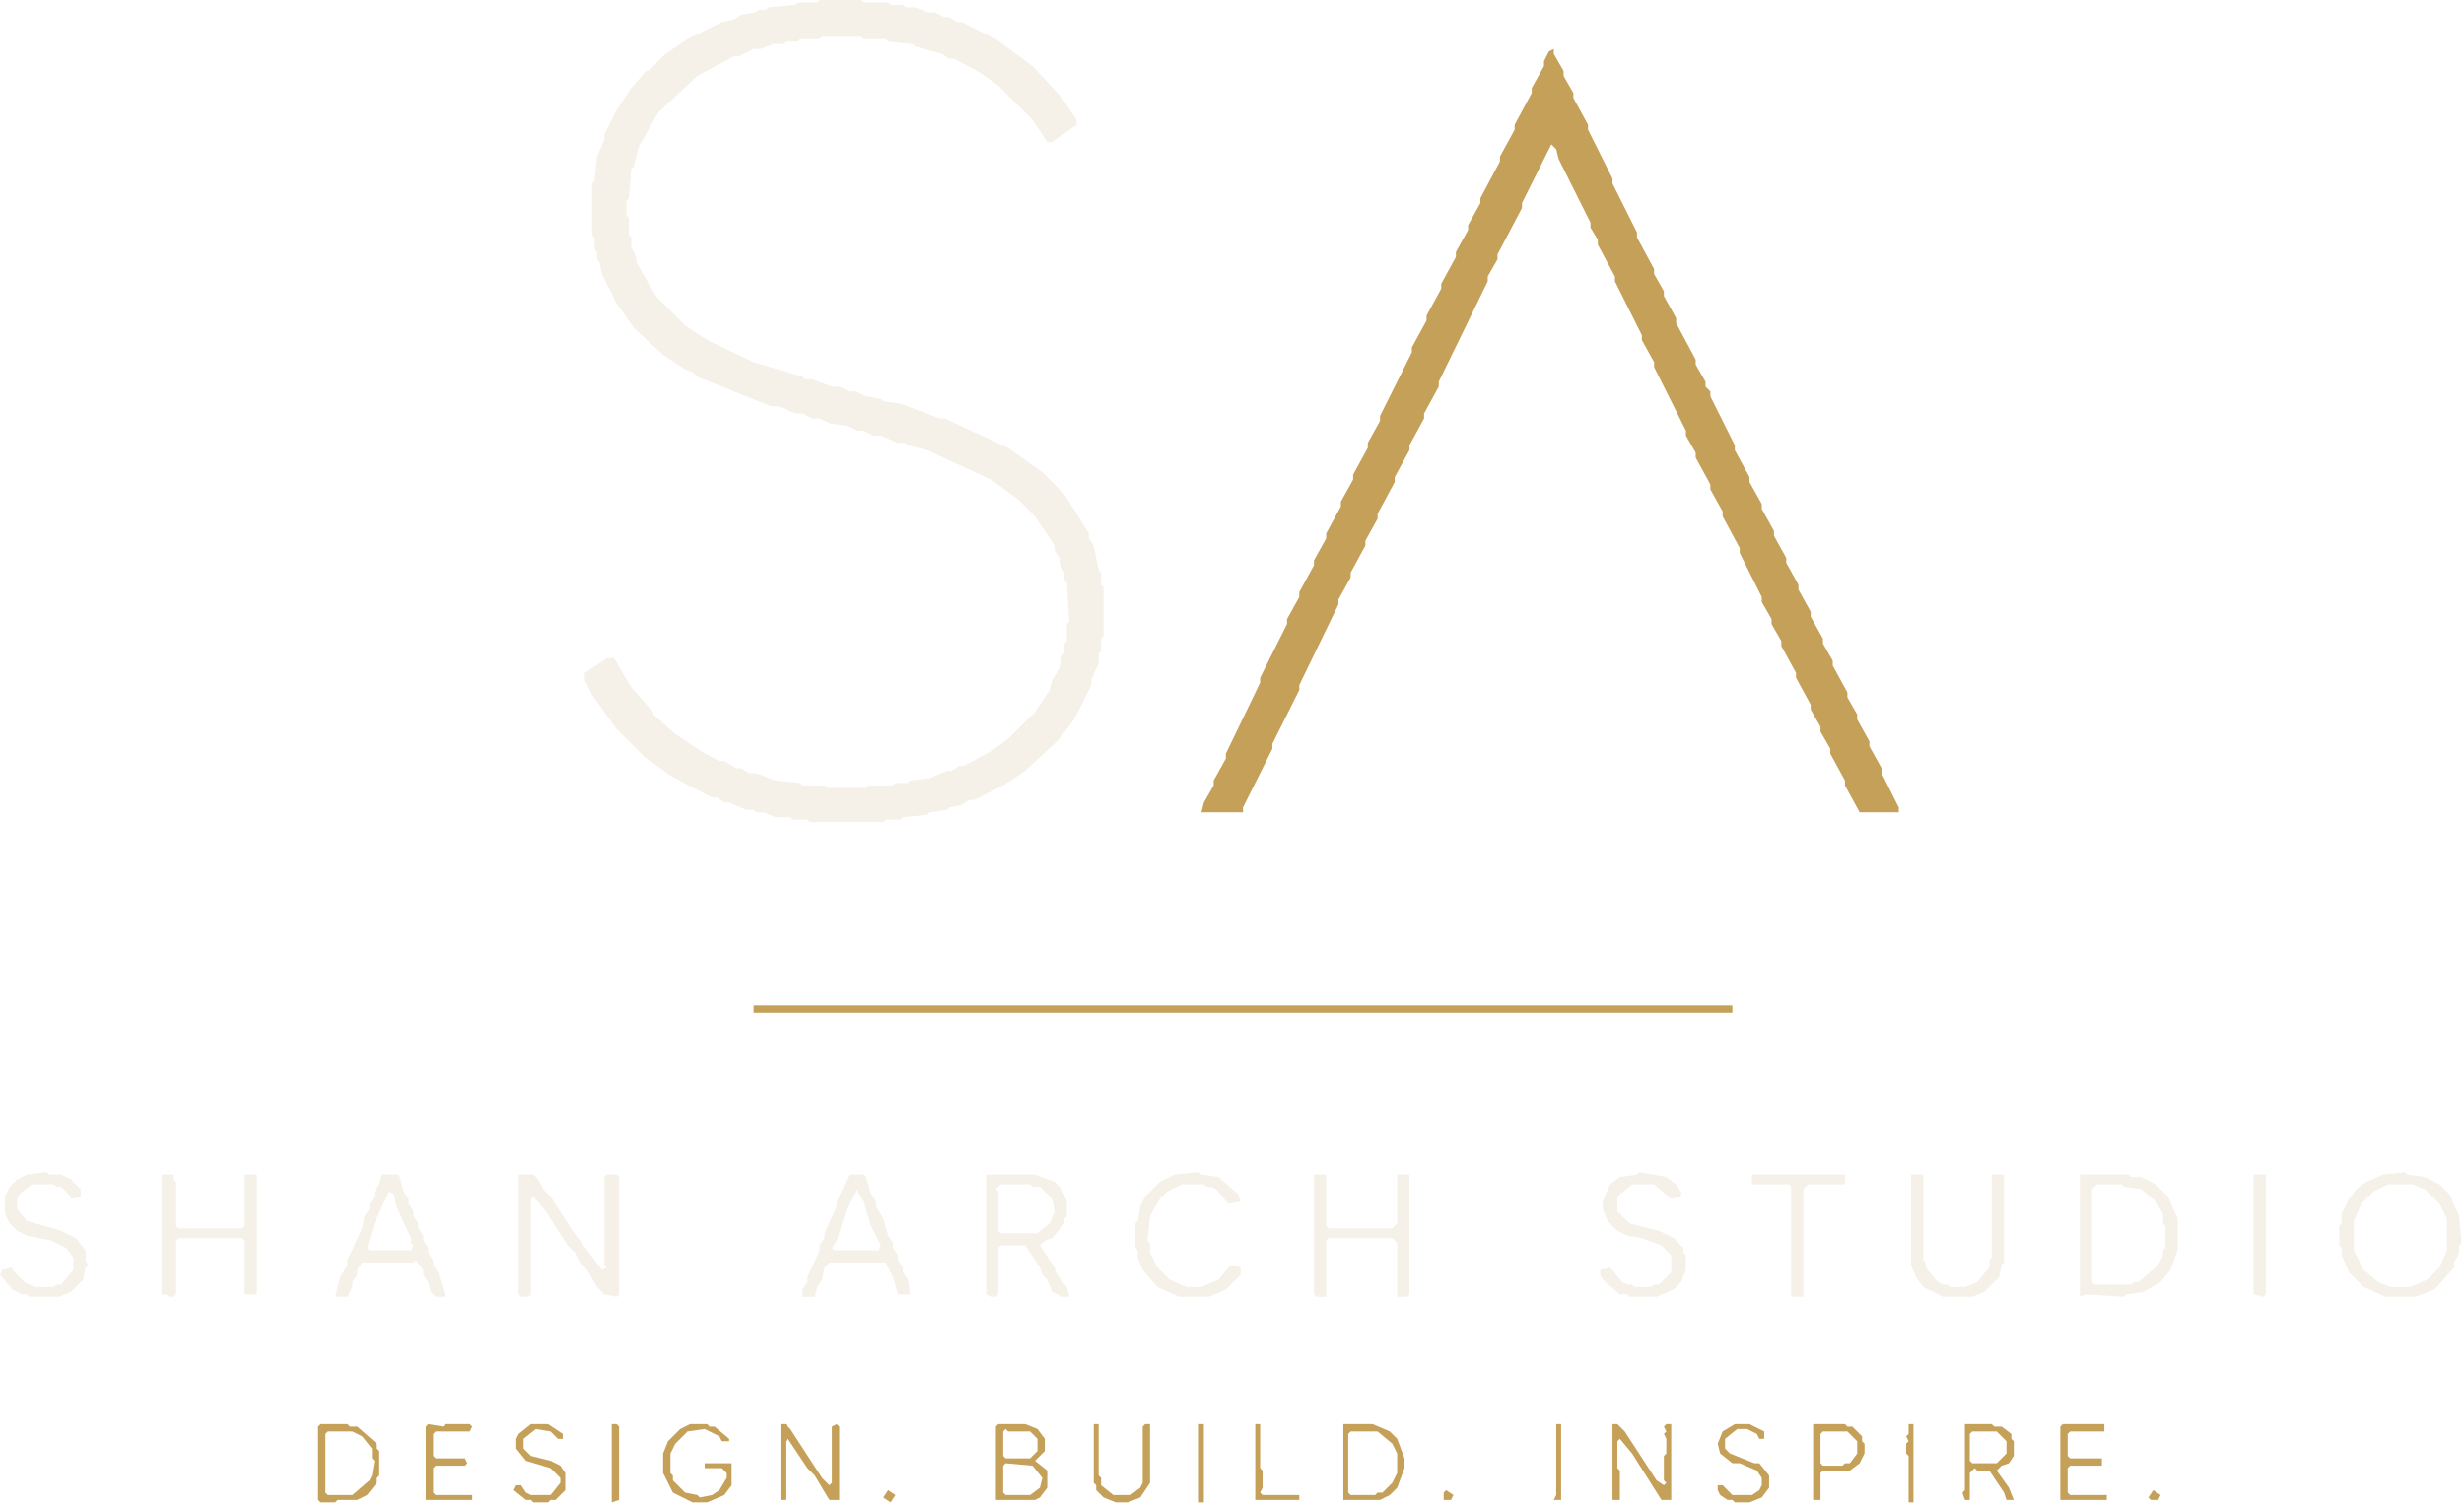
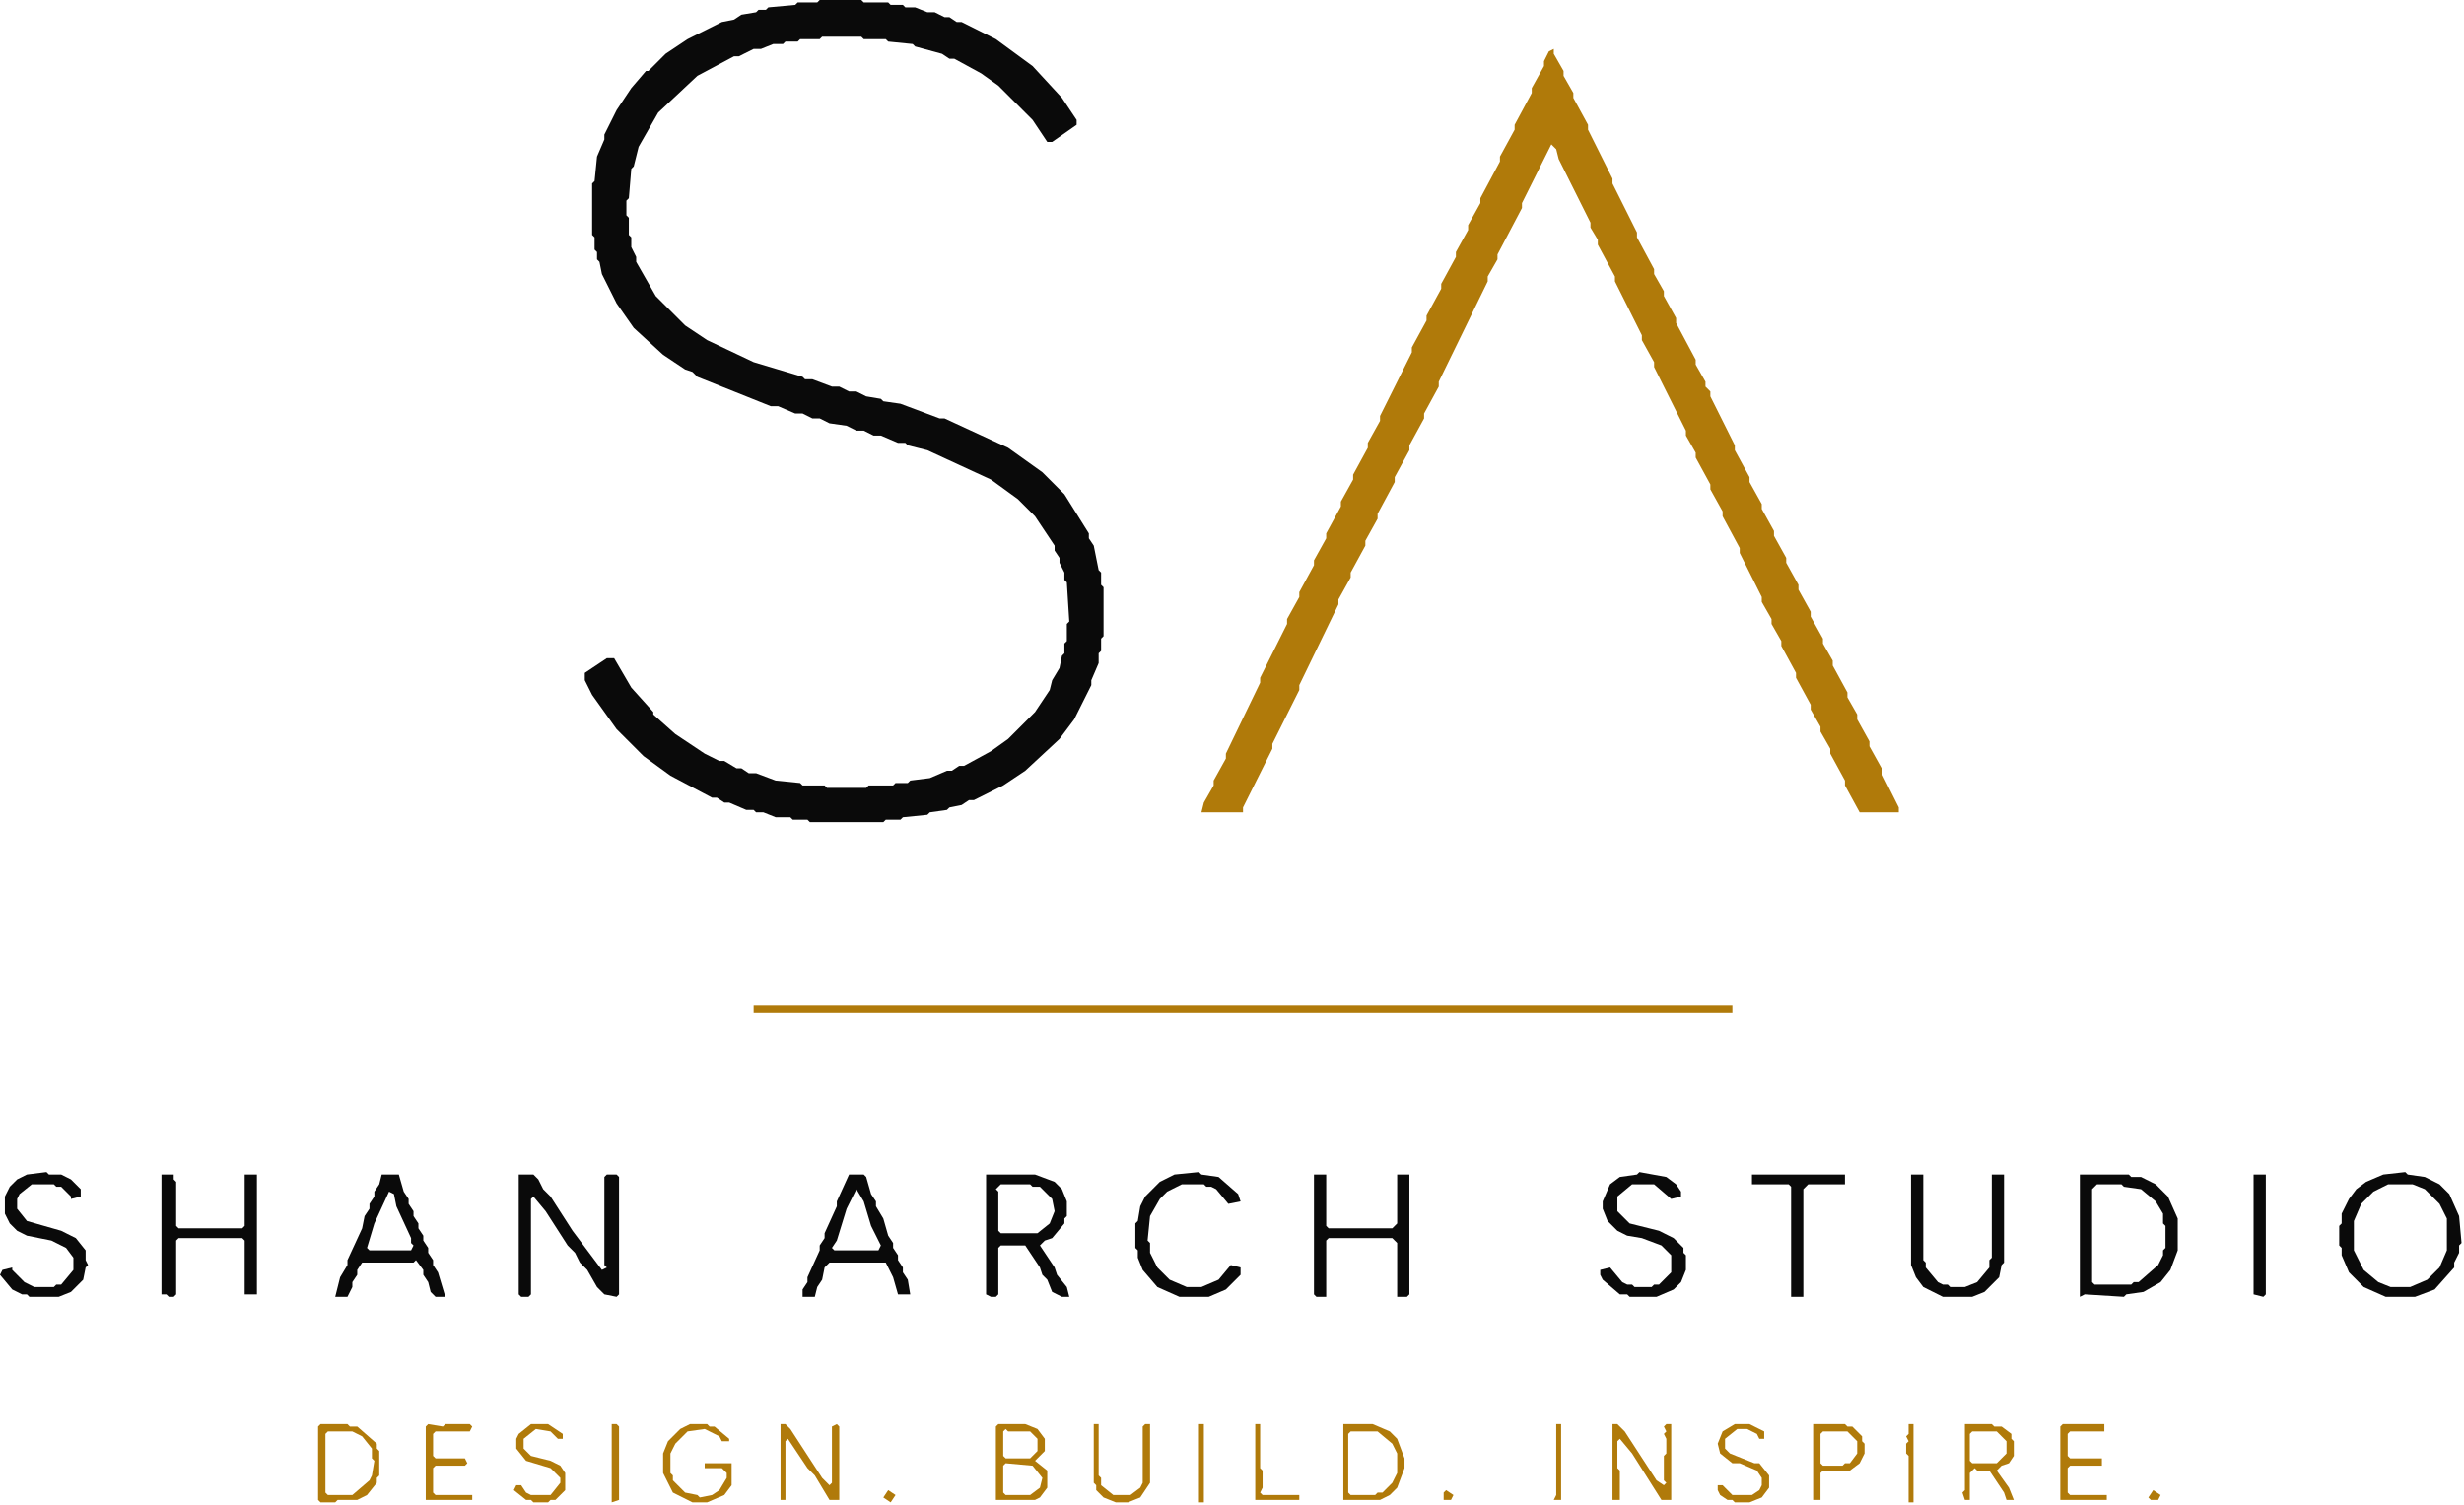
<svg xmlns="http://www.w3.org/2000/svg" viewBox="0 0 1007 615" role="img" aria-labelledby="title desc">
-   <g id="shan-black" fill="#F5F1E8" fill-rule="evenodd">
+   <g id="shan-black" fill="#0A0A0A" fill-rule="evenodd">
    <path d="M 159.00 487.00 L 161.00 488.00 L 162.00 493.00 L 168.00 506.00 L 168.00 508.00 L 169.00 509.00 L 168.00 511.00 L 151.00 511.00 L 150.00 510.00 L 153.00 500.00 Z M 350.00 486.00 L 353.00 491.00 L 356.00 501.00 L 360.00 509.00 L 359.00 511.00 L 341.00 511.00 L 340.00 510.00 L 342.00 507.00 L 346.00 494.00 Z M 976.00 484.00 L 986.00 484.00 L 991.00 486.00 L 997.00 492.00 L 1000.00 498.00 L 1000.00 511.00 L 997.00 518.00 L 992.00 523.00 L 985.00 526.00 L 977.00 526.00 L 972.00 524.00 L 966.00 519.00 L 962.00 511.00 L 962.00 499.00 L 965.00 492.00 L 970.00 487.00 Z M 857.00 484.00 L 867.00 484.00 L 868.00 485.00 L 875.00 486.00 L 881.00 491.00 L 884.00 496.00 L 884.00 500.00 L 885.00 501.00 L 885.00 510.00 L 884.00 511.00 L 884.00 513.00 L 882.00 517.00 L 874.00 524.00 L 872.00 524.00 L 871.00 525.00 L 856.00 525.00 L 855.00 524.00 L 855.00 486.00 Z M 407.00 486.00 L 409.00 484.00 L 421.00 484.00 L 422.00 485.00 L 425.00 485.00 L 430.00 490.00 L 431.00 495.00 L 429.00 500.00 L 424.00 504.00 L 409.00 504.00 L 408.00 503.00 L 408.00 487.00 Z M 921.00 480.00 L 921.00 529.00 L 925.00 530.00 L 926.00 529.00 L 926.00 480.00 Z M 850.00 480.00 L 850.00 530.00 L 852.00 529.00 L 868.00 530.00 L 869.00 529.00 L 876.00 528.00 L 883.00 524.00 L 887.00 519.00 L 890.00 511.00 L 890.00 498.00 L 886.00 489.00 L 881.00 484.00 L 875.00 481.00 L 871.00 481.00 L 870.00 480.00 Z M 781.00 480.00 L 781.00 517.00 L 783.00 522.00 L 786.00 526.00 L 794.00 530.00 L 806.00 530.00 L 811.00 528.00 L 817.00 522.00 L 818.00 517.00 L 819.00 516.00 L 819.00 480.00 L 814.00 480.00 L 814.00 514.00 L 813.00 515.00 L 813.00 518.00 L 808.00 524.00 L 803.00 526.00 L 797.00 526.00 L 796.00 525.00 L 794.00 525.00 L 792.00 524.00 L 787.00 518.00 L 787.00 516.00 L 786.00 515.00 L 786.00 480.00 Z M 716.00 480.00 L 716.00 484.00 L 731.00 484.00 L 732.00 485.00 L 732.00 530.00 L 737.00 530.00 L 737.00 486.00 L 739.00 484.00 L 754.00 484.00 L 754.00 480.00 Z M 537.00 480.00 L 537.00 529.00 L 538.00 530.00 L 542.00 530.00 L 542.00 507.00 L 543.00 506.00 L 569.00 506.00 L 571.00 508.00 L 571.00 530.00 L 575.00 530.00 L 576.00 529.00 L 576.00 480.00 L 571.00 480.00 L 571.00 500.00 L 569.00 502.00 L 543.00 502.00 L 542.00 501.00 L 542.00 480.00 Z M 403.00 480.00 L 403.00 529.00 L 405.00 530.00 L 407.00 530.00 L 408.00 529.00 L 408.00 510.00 L 409.00 509.00 L 419.00 509.00 L 425.00 518.00 L 426.00 521.00 L 428.00 523.00 L 430.00 528.00 L 434.00 530.00 L 437.00 530.00 L 436.00 526.00 L 432.00 521.00 L 431.00 518.00 L 425.00 509.00 L 427.00 507.00 L 430.00 506.00 L 435.00 500.00 L 435.00 498.00 L 436.00 497.00 L 436.00 491.00 L 434.00 486.00 L 431.00 483.00 L 423.00 480.00 Z M 347.00 480.00 L 342.00 491.00 L 342.00 493.00 L 337.00 504.00 L 337.00 506.00 L 335.00 509.00 L 335.00 511.00 L 330.00 522.00 L 330.00 524.00 L 328.00 527.00 L 328.00 530.00 L 333.00 530.00 L 334.00 526.00 L 336.00 523.00 L 337.00 518.00 L 339.00 516.00 L 362.00 516.00 L 365.00 522.00 L 367.00 529.00 L 372.00 529.00 L 371.00 523.00 L 369.00 520.00 L 369.00 518.00 L 367.00 515.00 L 367.00 513.00 L 365.00 510.00 L 365.00 508.00 L 363.00 505.00 L 361.00 498.00 L 358.00 493.00 L 358.00 491.00 L 356.00 488.00 L 354.00 481.00 L 353.00 480.00 Z M 212.00 480.00 L 212.00 529.00 L 213.00 530.00 L 216.00 530.00 L 217.00 529.00 L 217.00 490.00 L 218.00 489.00 L 223.00 495.00 L 232.00 509.00 L 235.00 512.00 L 237.00 516.00 L 240.00 519.00 L 244.00 526.00 L 247.00 529.00 L 252.00 530.00 L 253.00 529.00 L 253.00 481.00 L 252.00 480.00 L 248.00 480.00 L 247.00 481.00 L 247.00 517.00 L 248.00 518.00 L 246.00 519.00 L 234.00 503.00 L 225.00 489.00 L 222.00 486.00 L 220.00 482.00 L 218.00 480.00 Z M 156.00 480.00 L 155.00 484.00 L 153.00 487.00 L 153.00 489.00 L 151.00 492.00 L 151.00 494.00 L 149.00 497.00 L 148.00 502.00 L 142.00 515.00 L 142.00 517.00 L 139.00 522.00 L 137.00 530.00 L 142.00 530.00 L 144.00 526.00 L 144.00 524.00 L 146.00 521.00 L 146.00 519.00 L 148.00 516.00 L 169.00 516.00 L 170.00 515.00 L 173.00 519.00 L 173.00 521.00 L 175.00 524.00 L 176.00 528.00 L 178.00 530.00 L 182.00 530.00 L 179.00 520.00 L 177.00 517.00 L 177.00 515.00 L 175.00 512.00 L 175.00 510.00 L 173.00 507.00 L 173.00 505.00 L 171.00 502.00 L 171.00 500.00 L 169.00 497.00 L 169.00 495.00 L 167.00 492.00 L 167.00 490.00 L 165.00 487.00 L 163.00 480.00 Z M 66.00 480.00 L 66.00 529.00 L 68.00 529.00 L 69.00 530.00 L 71.00 530.00 L 72.00 529.00 L 72.00 507.00 L 73.00 506.00 L 99.00 506.00 L 100.00 507.00 L 100.00 529.00 L 105.00 529.00 L 105.00 480.00 L 100.00 480.00 L 100.00 501.00 L 99.00 502.00 L 73.00 502.00 L 72.00 501.00 L 72.00 483.00 L 71.00 482.00 L 71.00 480.00 Z M 974.00 480.00 L 967.00 483.00 L 963.00 486.00 L 960.00 490.00 L 957.00 496.00 L 957.00 500.00 L 956.00 501.00 L 956.00 509.00 L 957.00 510.00 L 957.00 513.00 L 960.00 520.00 L 966.00 526.00 L 975.00 530.00 L 987.00 530.00 L 995.00 527.00 L 1003.00 518.00 L 1003.00 516.00 L 1005.00 512.00 L 1005.00 509.00 L 1006.00 508.00 L 1005.00 497.00 L 1001.00 488.00 L 997.00 484.00 L 991.00 481.00 L 984.00 480.00 L 983.00 479.00 Z M 670.00 479.00 L 669.00 480.00 L 662.00 481.00 L 658.00 484.00 L 655.00 491.00 L 655.00 494.00 L 657.00 499.00 L 661.00 503.00 L 665.00 505.00 L 671.00 506.00 L 679.00 509.00 L 683.00 513.00 L 683.00 520.00 L 678.00 525.00 L 676.00 525.00 L 675.00 526.00 L 668.00 526.00 L 667.00 525.00 L 665.00 525.00 L 663.00 524.00 L 658.00 518.00 L 654.00 519.00 L 654.00 521.00 L 655.00 523.00 L 662.00 529.00 L 665.00 529.00 L 666.00 530.00 L 677.00 530.00 L 684.00 527.00 L 687.00 524.00 L 689.00 519.00 L 689.00 513.00 L 688.00 512.00 L 688.00 510.00 L 684.00 506.00 L 678.00 503.00 L 666.00 500.00 L 661.00 495.00 L 661.00 489.00 L 667.00 484.00 L 676.00 484.00 L 683.00 490.00 L 687.00 489.00 L 687.00 487.00 L 685.00 484.00 L 681.00 481.00 Z M 480.00 480.00 L 474.00 483.00 L 468.00 489.00 L 466.00 493.00 L 465.00 499.00 L 464.00 500.00 L 464.00 510.00 L 465.00 511.00 L 465.00 514.00 L 467.00 519.00 L 473.00 526.00 L 482.00 530.00 L 494.00 530.00 L 501.00 527.00 L 507.00 521.00 L 507.00 518.00 L 503.00 517.00 L 498.00 523.00 L 491.00 526.00 L 485.00 526.00 L 478.00 523.00 L 473.00 518.00 L 470.00 512.00 L 470.00 508.00 L 469.00 507.00 L 470.00 497.00 L 474.00 490.00 L 477.00 487.00 L 483.00 484.00 L 492.00 484.00 L 493.00 485.00 L 495.00 485.00 L 497.00 486.00 L 502.00 492.00 L 507.00 491.00 L 506.00 488.00 L 498.00 481.00 L 491.00 480.00 L 490.00 479.00 Z M 11.00 480.00 L 7.00 482.00 L 4.00 485.00 L 2.00 489.00 L 2.00 496.00 L 4.00 500.00 L 7.00 503.00 L 11.00 505.00 L 21.00 507.00 L 27.00 510.00 L 30.00 514.00 L 30.00 519.00 L 25.00 525.00 L 23.00 525.00 L 22.00 526.00 L 14.00 526.00 L 10.00 524.00 L 5.00 519.00 L 5.00 518.00 L 1.00 519.00 L 0.00 521.00 L 5.00 527.00 L 9.00 529.00 L 11.00 529.00 L 12.00 530.00 L 24.00 530.00 L 29.00 528.00 L 34.00 523.00 L 35.00 518.00 L 36.00 517.00 L 35.00 515.00 L 35.00 511.00 L 31.00 506.00 L 25.00 503.00 L 11.00 499.00 L 7.00 494.00 L 7.00 490.00 L 8.00 488.00 L 13.00 484.00 L 22.00 484.00 L 23.00 485.00 L 25.00 485.00 L 29.00 489.00 L 29.00 490.00 L 33.00 489.00 L 33.00 486.00 L 29.00 482.00 L 25.00 480.00 L 20.00 480.00 L 19.00 479.00 Z M 335.00 0.00 L 334.00 1.00 L 326.00 1.00 L 325.00 2.00 L 314.00 3.00 L 313.00 4.00 L 310.00 4.00 L 309.00 5.00 L 303.00 6.00 L 300.00 8.00 L 295.00 9.00 L 281.00 16.00 L 272.00 22.00 L 265.00 29.00 L 264.00 29.00 L 258.00 36.00 L 252.00 45.00 L 247.00 55.00 L 247.00 57.00 L 244.00 64.00 L 243.00 74.00 L 242.00 75.00 L 242.00 96.00 L 243.00 97.00 L 243.00 102.00 L 244.00 103.00 L 244.00 106.00 L 245.00 107.00 L 246.00 112.00 L 252.00 124.00 L 259.00 134.00 L 271.00 145.00 L 280.00 151.00 L 283.00 152.00 L 285.00 154.00 L 315.00 166.00 L 318.00 166.00 L 325.00 169.00 L 328.00 169.00 L 332.00 171.00 L 335.00 171.00 L 339.00 173.00 L 346.00 174.00 L 350.00 176.00 L 353.00 176.00 L 357.00 178.00 L 360.00 178.00 L 367.00 181.00 L 370.00 181.00 L 371.00 182.00 L 379.00 184.00 L 405.00 196.00 L 416.00 204.00 L 423.00 211.00 L 431.00 223.00 L 431.00 225.00 L 433.00 228.00 L 433.00 230.00 L 435.00 234.00 L 435.00 237.00 L 436.00 238.00 L 437.00 254.00 L 436.00 255.00 L 436.00 262.00 L 435.00 263.00 L 435.00 267.00 L 434.00 268.00 L 433.00 273.00 L 430.00 278.00 L 429.00 282.00 L 423.00 291.00 L 412.00 302.00 L 405.00 307.00 L 394.00 313.00 L 392.00 313.00 L 389.00 315.00 L 387.00 315.00 L 380.00 318.00 L 372.00 319.00 L 371.00 320.00 L 366.00 320.00 L 365.00 321.00 L 355.00 321.00 L 354.00 322.00 L 338.00 322.00 L 337.00 321.00 L 328.00 321.00 L 327.00 320.00 L 317.00 319.00 L 309.00 316.00 L 306.00 316.00 L 303.00 314.00 L 301.00 314.00 L 296.00 311.00 L 294.00 311.00 L 288.00 308.00 L 276.00 300.00 L 267.00 292.00 L 267.00 291.00 L 258.00 281.00 L 251.00 269.00 L 248.00 269.00 L 239.00 275.00 L 239.00 278.00 L 242.00 284.00 L 252.00 298.00 L 263.00 309.00 L 274.00 317.00 L 291.00 326.00 L 293.00 326.00 L 296.00 328.00 L 298.00 328.00 L 305.00 331.00 L 308.00 331.00 L 309.00 332.00 L 312.00 332.00 L 317.00 334.00 L 323.00 334.00 L 324.00 335.00 L 330.00 335.00 L 331.00 336.00 L 361.00 336.00 L 362.00 335.00 L 368.00 335.00 L 369.00 334.00 L 379.00 333.00 L 380.00 332.00 L 387.00 331.00 L 388.00 330.00 L 393.00 329.00 L 396.00 327.00 L 398.00 327.00 L 410.00 321.00 L 419.00 315.00 L 433.00 302.00 L 439.00 294.00 L 446.00 280.00 L 446.00 278.00 L 449.00 271.00 L 449.00 267.00 L 450.00 266.00 L 450.00 261.00 L 451.00 260.00 L 451.00 240.00 L 450.00 239.00 L 450.00 234.00 L 449.00 233.00 L 447.00 223.00 L 445.00 220.00 L 445.00 218.00 L 435.00 202.00 L 426.00 193.00 L 412.00 183.00 L 386.00 171.00 L 384.00 171.00 L 368.00 165.00 L 361.00 164.00 L 360.00 163.00 L 354.00 162.00 L 350.00 160.00 L 347.00 160.00 L 343.00 158.00 L 340.00 158.00 L 332.00 155.00 L 329.00 155.00 L 328.00 154.00 L 308.00 148.00 L 289.00 139.00 L 280.00 133.00 L 268.00 121.00 L 260.00 107.00 L 260.00 105.00 L 258.00 101.00 L 258.00 97.00 L 257.00 96.00 L 257.00 89.00 L 256.00 88.00 L 256.00 82.00 L 257.00 81.00 L 258.00 69.00 L 259.00 68.00 L 261.00 60.00 L 269.00 46.00 L 285.00 31.00 L 300.00 23.00 L 302.00 23.00 L 308.00 20.00 L 311.00 20.00 L 316.00 18.00 L 320.00 18.00 L 321.00 17.00 L 326.00 17.00 L 327.00 16.00 L 335.00 16.00 L 336.00 15.00 L 352.00 15.00 L 353.00 16.00 L 362.00 16.00 L 363.00 17.00 L 373.00 18.00 L 374.00 19.00 L 385.00 22.00 L 388.00 24.00 L 390.00 24.00 L 401.00 30.00 L 408.00 35.00 L 422.00 49.00 L 428.00 58.00 L 430.00 58.00 L 440.00 51.00 L 440.00 49.00 L 434.00 40.00 L 422.00 27.00 L 407.00 16.00 L 393.00 9.00 L 391.00 9.00 L 388.00 7.00 L 386.00 7.00 L 382.00 5.00 L 379.00 5.00 L 374.00 3.00 L 370.00 3.00 L 369.00 2.00 L 364.00 2.00 L 363.00 1.00 L 353.00 1.00 L 352.00 0.00 Z" />
  </g>
-   <g id="shan-gold" fill="#C5A059" fill-rule="evenodd">
+   <g id="shan-gold" fill="#B07A0A" fill-rule="evenodd">
    <path d="M 880.00 609.00 L 878.00 612.00 L 879.00 613.00 L 882.00 613.00 L 883.00 611.00 Z M 591.00 609.00 L 590.00 610.00 L 590.00 613.00 L 593.00 613.00 L 594.00 611.00 Z M 363.00 609.00 L 361.00 612.00 L 364.00 614.00 L 366.00 611.00 Z M 410.00 599.00 L 411.00 598.00 L 422.00 599.00 L 426.00 604.00 L 425.00 608.00 L 421.00 611.00 L 411.00 611.00 L 410.00 610.00 Z M 805.00 586.00 L 806.00 585.00 L 816.00 585.00 L 820.00 589.00 L 820.00 594.00 L 816.00 598.00 L 806.00 598.00 L 805.00 597.00 Z M 744.00 586.00 L 745.00 585.00 L 755.00 585.00 L 759.00 589.00 L 759.00 594.00 L 756.00 598.00 L 754.00 598.00 L 753.00 599.00 L 745.00 599.00 L 744.00 598.00 Z M 552.00 585.00 L 563.00 585.00 L 569.00 590.00 L 571.00 594.00 L 571.00 602.00 L 569.00 606.00 L 565.00 610.00 L 563.00 610.00 L 562.00 611.00 L 552.00 611.00 L 551.00 610.00 L 551.00 586.00 Z M 134.00 585.00 L 144.00 585.00 L 148.00 587.00 L 152.00 592.00 L 152.00 596.00 L 153.00 597.00 L 152.00 603.00 L 151.00 605.00 L 144.00 611.00 L 134.00 611.00 L 133.00 610.00 L 133.00 586.00 Z M 410.00 585.00 L 411.00 584.00 L 412.00 585.00 L 421.00 585.00 L 424.00 588.00 L 424.00 593.00 L 421.00 596.00 L 411.00 596.00 L 410.00 595.00 Z M 843.00 582.00 L 842.00 583.00 L 842.00 613.00 L 861.00 613.00 L 861.00 611.00 L 846.00 611.00 L 845.00 610.00 L 845.00 600.00 L 846.00 599.00 L 859.00 599.00 L 859.00 596.00 L 846.00 596.00 L 845.00 595.00 L 845.00 586.00 L 846.00 585.00 L 860.00 585.00 L 860.00 582.00 Z M 803.00 582.00 L 803.00 609.00 L 802.00 610.00 L 803.00 613.00 L 805.00 613.00 L 805.00 602.00 L 807.00 600.00 L 808.00 601.00 L 813.00 601.00 L 819.00 610.00 L 820.00 613.00 L 823.00 613.00 L 821.00 608.00 L 816.00 601.00 L 818.00 599.00 L 821.00 598.00 L 823.00 595.00 L 823.00 589.00 L 822.00 588.00 L 822.00 586.00 L 818.00 583.00 L 815.00 583.00 L 814.00 582.00 Z M 780.00 582.00 L 780.00 586.00 L 779.00 587.00 L 780.00 589.00 L 779.00 590.00 L 779.00 594.00 L 780.00 595.00 L 780.00 614.00 L 782.00 614.00 L 782.00 582.00 Z M 757.00 583.00 L 755.00 583.00 L 754.00 582.00 L 741.00 582.00 L 741.00 613.00 L 744.00 613.00 L 744.00 602.00 L 745.00 601.00 L 756.00 601.00 L 760.00 598.00 L 762.00 594.00 L 762.00 590.00 L 761.00 589.00 L 761.00 587.00 Z M 709.00 582.00 L 704.00 585.00 L 702.00 590.00 L 703.00 594.00 L 708.00 598.00 L 711.00 598.00 L 718.00 601.00 L 720.00 604.00 L 720.00 607.00 L 719.00 609.00 L 716.00 611.00 L 708.00 611.00 L 704.00 607.00 L 702.00 607.00 L 702.00 609.00 L 703.00 611.00 L 706.00 613.00 L 708.00 613.00 L 709.00 614.00 L 715.00 614.00 L 720.00 612.00 L 723.00 608.00 L 723.00 603.00 L 719.00 598.00 L 717.00 598.00 L 707.00 594.00 L 705.00 592.00 L 705.00 588.00 L 710.00 584.00 L 714.00 584.00 L 718.00 586.00 L 719.00 588.00 L 721.00 588.00 L 721.00 585.00 L 715.00 582.00 Z M 659.00 582.00 L 659.00 613.00 L 662.00 613.00 L 662.00 601.00 L 661.00 600.00 L 661.00 589.00 L 662.00 588.00 L 667.00 594.00 L 679.00 613.00 L 683.00 613.00 L 683.00 582.00 L 681.00 582.00 L 680.00 583.00 L 681.00 585.00 L 680.00 586.00 L 681.00 588.00 L 681.00 594.00 L 680.00 595.00 L 680.00 605.00 L 681.00 606.00 L 680.00 607.00 L 677.00 605.00 L 664.00 585.00 L 661.00 582.00 Z M 636.00 582.00 L 636.00 611.00 L 635.00 613.00 L 638.00 613.00 L 638.00 582.00 Z M 549.00 582.00 L 549.00 613.00 L 564.00 613.00 L 568.00 611.00 L 571.00 608.00 L 574.00 600.00 L 574.00 596.00 L 571.00 588.00 L 568.00 585.00 L 561.00 582.00 Z M 513.00 582.00 L 513.00 613.00 L 531.00 613.00 L 531.00 611.00 L 516.00 611.00 L 515.00 610.00 L 516.00 608.00 L 516.00 601.00 L 515.00 600.00 L 515.00 582.00 Z M 490.00 582.00 L 490.00 614.00 L 492.00 614.00 L 492.00 582.00 Z M 447.00 582.00 L 447.00 606.00 L 448.00 607.00 L 448.00 609.00 L 451.00 612.00 L 456.00 614.00 L 461.00 614.00 L 466.00 612.00 L 470.00 606.00 L 470.00 582.00 L 468.00 582.00 L 467.00 583.00 L 467.00 606.00 L 466.00 608.00 L 462.00 611.00 L 455.00 611.00 L 450.00 607.00 L 450.00 604.00 L 449.00 603.00 L 449.00 582.00 Z M 408.00 582.00 L 407.00 583.00 L 407.00 613.00 L 423.00 613.00 L 425.00 612.00 L 428.00 608.00 L 428.00 601.00 L 423.00 597.00 L 427.00 593.00 L 427.00 588.00 L 424.00 584.00 L 419.00 582.00 Z M 319.00 582.00 L 319.00 613.00 L 321.00 613.00 L 321.00 589.00 L 322.00 588.00 L 330.00 600.00 L 333.00 603.00 L 339.00 613.00 L 343.00 613.00 L 343.00 583.00 L 342.00 582.00 L 340.00 583.00 L 340.00 606.00 L 339.00 607.00 L 336.00 604.00 L 323.00 584.00 L 321.00 582.00 Z M 282.00 582.00 L 278.00 584.00 L 273.00 589.00 L 271.00 594.00 L 271.00 602.00 L 275.00 610.00 L 283.00 614.00 L 289.00 614.00 L 296.00 611.00 L 299.00 607.00 L 299.00 598.00 L 288.00 598.00 L 288.00 600.00 L 295.00 600.00 L 297.00 602.00 L 297.00 604.00 L 294.00 609.00 L 291.00 611.00 L 286.00 612.00 L 285.00 611.00 L 280.00 610.00 L 275.00 605.00 L 275.00 603.00 L 274.00 602.00 L 274.00 594.00 L 276.00 590.00 L 281.00 585.00 L 288.00 584.00 L 294.00 587.00 L 295.00 589.00 L 298.00 589.00 L 298.00 588.00 L 292.00 583.00 L 290.00 583.00 L 289.00 582.00 Z M 252.00 582.00 L 250.00 582.00 L 250.00 614.00 L 253.00 613.00 L 253.00 583.00 Z M 217.00 582.00 L 212.00 586.00 L 211.00 588.00 L 211.00 592.00 L 215.00 597.00 L 225.00 600.00 L 229.00 604.00 L 229.00 606.00 L 225.00 611.00 L 217.00 611.00 L 215.00 610.00 L 213.00 607.00 L 211.00 607.00 L 210.00 609.00 L 215.00 613.00 L 217.00 613.00 L 218.00 614.00 L 224.00 614.00 L 225.00 613.00 L 227.00 613.00 L 231.00 609.00 L 231.00 602.00 L 229.00 599.00 L 225.00 597.00 L 217.00 595.00 L 214.00 592.00 L 214.00 588.00 L 219.00 584.00 L 225.00 585.00 L 228.00 588.00 L 230.00 588.00 L 230.00 586.00 L 224.00 582.00 Z M 175.00 582.00 L 174.00 583.00 L 174.00 613.00 L 193.00 613.00 L 193.00 611.00 L 178.00 611.00 L 177.00 610.00 L 177.00 600.00 L 178.00 599.00 L 190.00 599.00 L 191.00 598.00 L 190.00 596.00 L 178.00 596.00 L 177.00 595.00 L 177.00 586.00 L 178.00 585.00 L 192.00 585.00 L 193.00 583.00 L 192.00 582.00 L 182.00 582.00 L 181.00 583.00 Z M 131.00 582.00 L 130.00 583.00 L 130.00 613.00 L 131.00 614.00 L 137.00 614.00 L 138.00 613.00 L 146.00 613.00 L 150.00 611.00 L 154.00 606.00 L 154.00 604.00 L 155.00 603.00 L 155.00 593.00 L 154.00 592.00 L 154.00 590.00 L 146.00 583.00 L 143.00 583.00 L 142.00 582.00 Z M 308.00 411.00 L 308.00 414.00 L 708.00 414.00 L 708.00 411.00 Z M 635.00 20.00 L 633.00 21.00 L 631.00 25.00 L 631.00 27.00 L 626.00 36.00 L 626.00 38.00 L 619.00 51.00 L 619.00 53.00 L 613.00 64.00 L 613.00 66.00 L 605.00 81.00 L 605.00 83.00 L 600.00 92.00 L 600.00 94.00 L 595.00 103.00 L 595.00 105.00 L 589.00 116.00 L 589.00 118.00 L 583.00 129.00 L 583.00 131.00 L 577.00 142.00 L 577.00 144.00 L 564.00 170.00 L 564.00 172.00 L 559.00 181.00 L 559.00 183.00 L 553.00 194.00 L 553.00 196.00 L 548.00 205.00 L 548.00 207.00 L 542.00 218.00 L 542.00 220.00 L 537.00 229.00 L 537.00 231.00 L 531.00 242.00 L 531.00 244.00 L 526.00 253.00 L 526.00 255.00 L 515.00 277.00 L 515.00 279.00 L 501.00 308.00 L 501.00 310.00 L 496.00 319.00 L 496.00 321.00 L 492.00 328.00 L 491.00 332.00 L 508.00 332.00 L 508.00 330.00 L 520.00 306.00 L 520.00 304.00 L 531.00 282.00 L 531.00 280.00 L 547.00 247.00 L 547.00 245.00 L 552.00 236.00 L 552.00 234.00 L 558.00 223.00 L 558.00 221.00 L 563.00 212.00 L 563.00 210.00 L 570.00 197.00 L 570.00 195.00 L 576.00 184.00 L 576.00 182.00 L 582.00 171.00 L 582.00 169.00 L 588.00 158.00 L 588.00 156.00 L 608.00 115.00 L 608.00 113.00 L 612.00 106.00 L 612.00 104.00 L 622.00 85.00 L 622.00 83.00 L 634.00 59.00 L 636.00 61.00 L 637.00 65.00 L 650.00 91.00 L 650.00 93.00 L 653.00 98.00 L 653.00 100.00 L 660.00 113.00 L 660.00 115.00 L 671.00 137.00 L 671.00 139.00 L 676.00 148.00 L 676.00 150.00 L 689.00 176.00 L 689.00 178.00 L 693.00 185.00 L 693.00 187.00 L 699.00 198.00 L 699.00 200.00 L 704.00 209.00 L 704.00 211.00 L 711.00 224.00 L 711.00 226.00 L 720.00 244.00 L 720.00 246.00 L 724.00 253.00 L 724.00 255.00 L 728.00 262.00 L 728.00 264.00 L 734.00 275.00 L 734.00 277.00 L 740.00 288.00 L 740.00 290.00 L 744.00 297.00 L 744.00 299.00 L 748.00 306.00 L 748.00 308.00 L 754.00 319.00 L 754.00 321.00 L 760.00 332.00 L 776.00 332.00 L 776.00 330.00 L 769.00 316.00 L 769.00 314.00 L 764.00 305.00 L 764.00 303.00 L 759.00 294.00 L 759.00 292.00 L 755.00 285.00 L 755.00 283.00 L 749.00 272.00 L 749.00 270.00 L 745.00 263.00 L 745.00 261.00 L 740.00 252.00 L 740.00 250.00 L 735.00 241.00 L 735.00 239.00 L 730.00 230.00 L 730.00 228.00 L 725.00 219.00 L 725.00 217.00 L 720.00 208.00 L 720.00 206.00 L 715.00 197.00 L 715.00 195.00 L 709.00 184.00 L 709.00 182.00 L 699.00 162.00 L 699.00 160.00 L 697.00 158.00 L 697.00 156.00 L 693.00 149.00 L 693.00 147.00 L 685.00 132.00 L 685.00 130.00 L 680.00 121.00 L 680.00 119.00 L 676.00 112.00 L 676.00 110.00 L 669.00 97.00 L 669.00 95.00 L 659.00 75.00 L 659.00 73.00 L 649.00 53.00 L 649.00 51.00 L 643.00 40.00 L 643.00 38.00 L 639.00 31.00 L 639.00 29.00 L 635.00 22.00 Z" />
  </g>
</svg>
